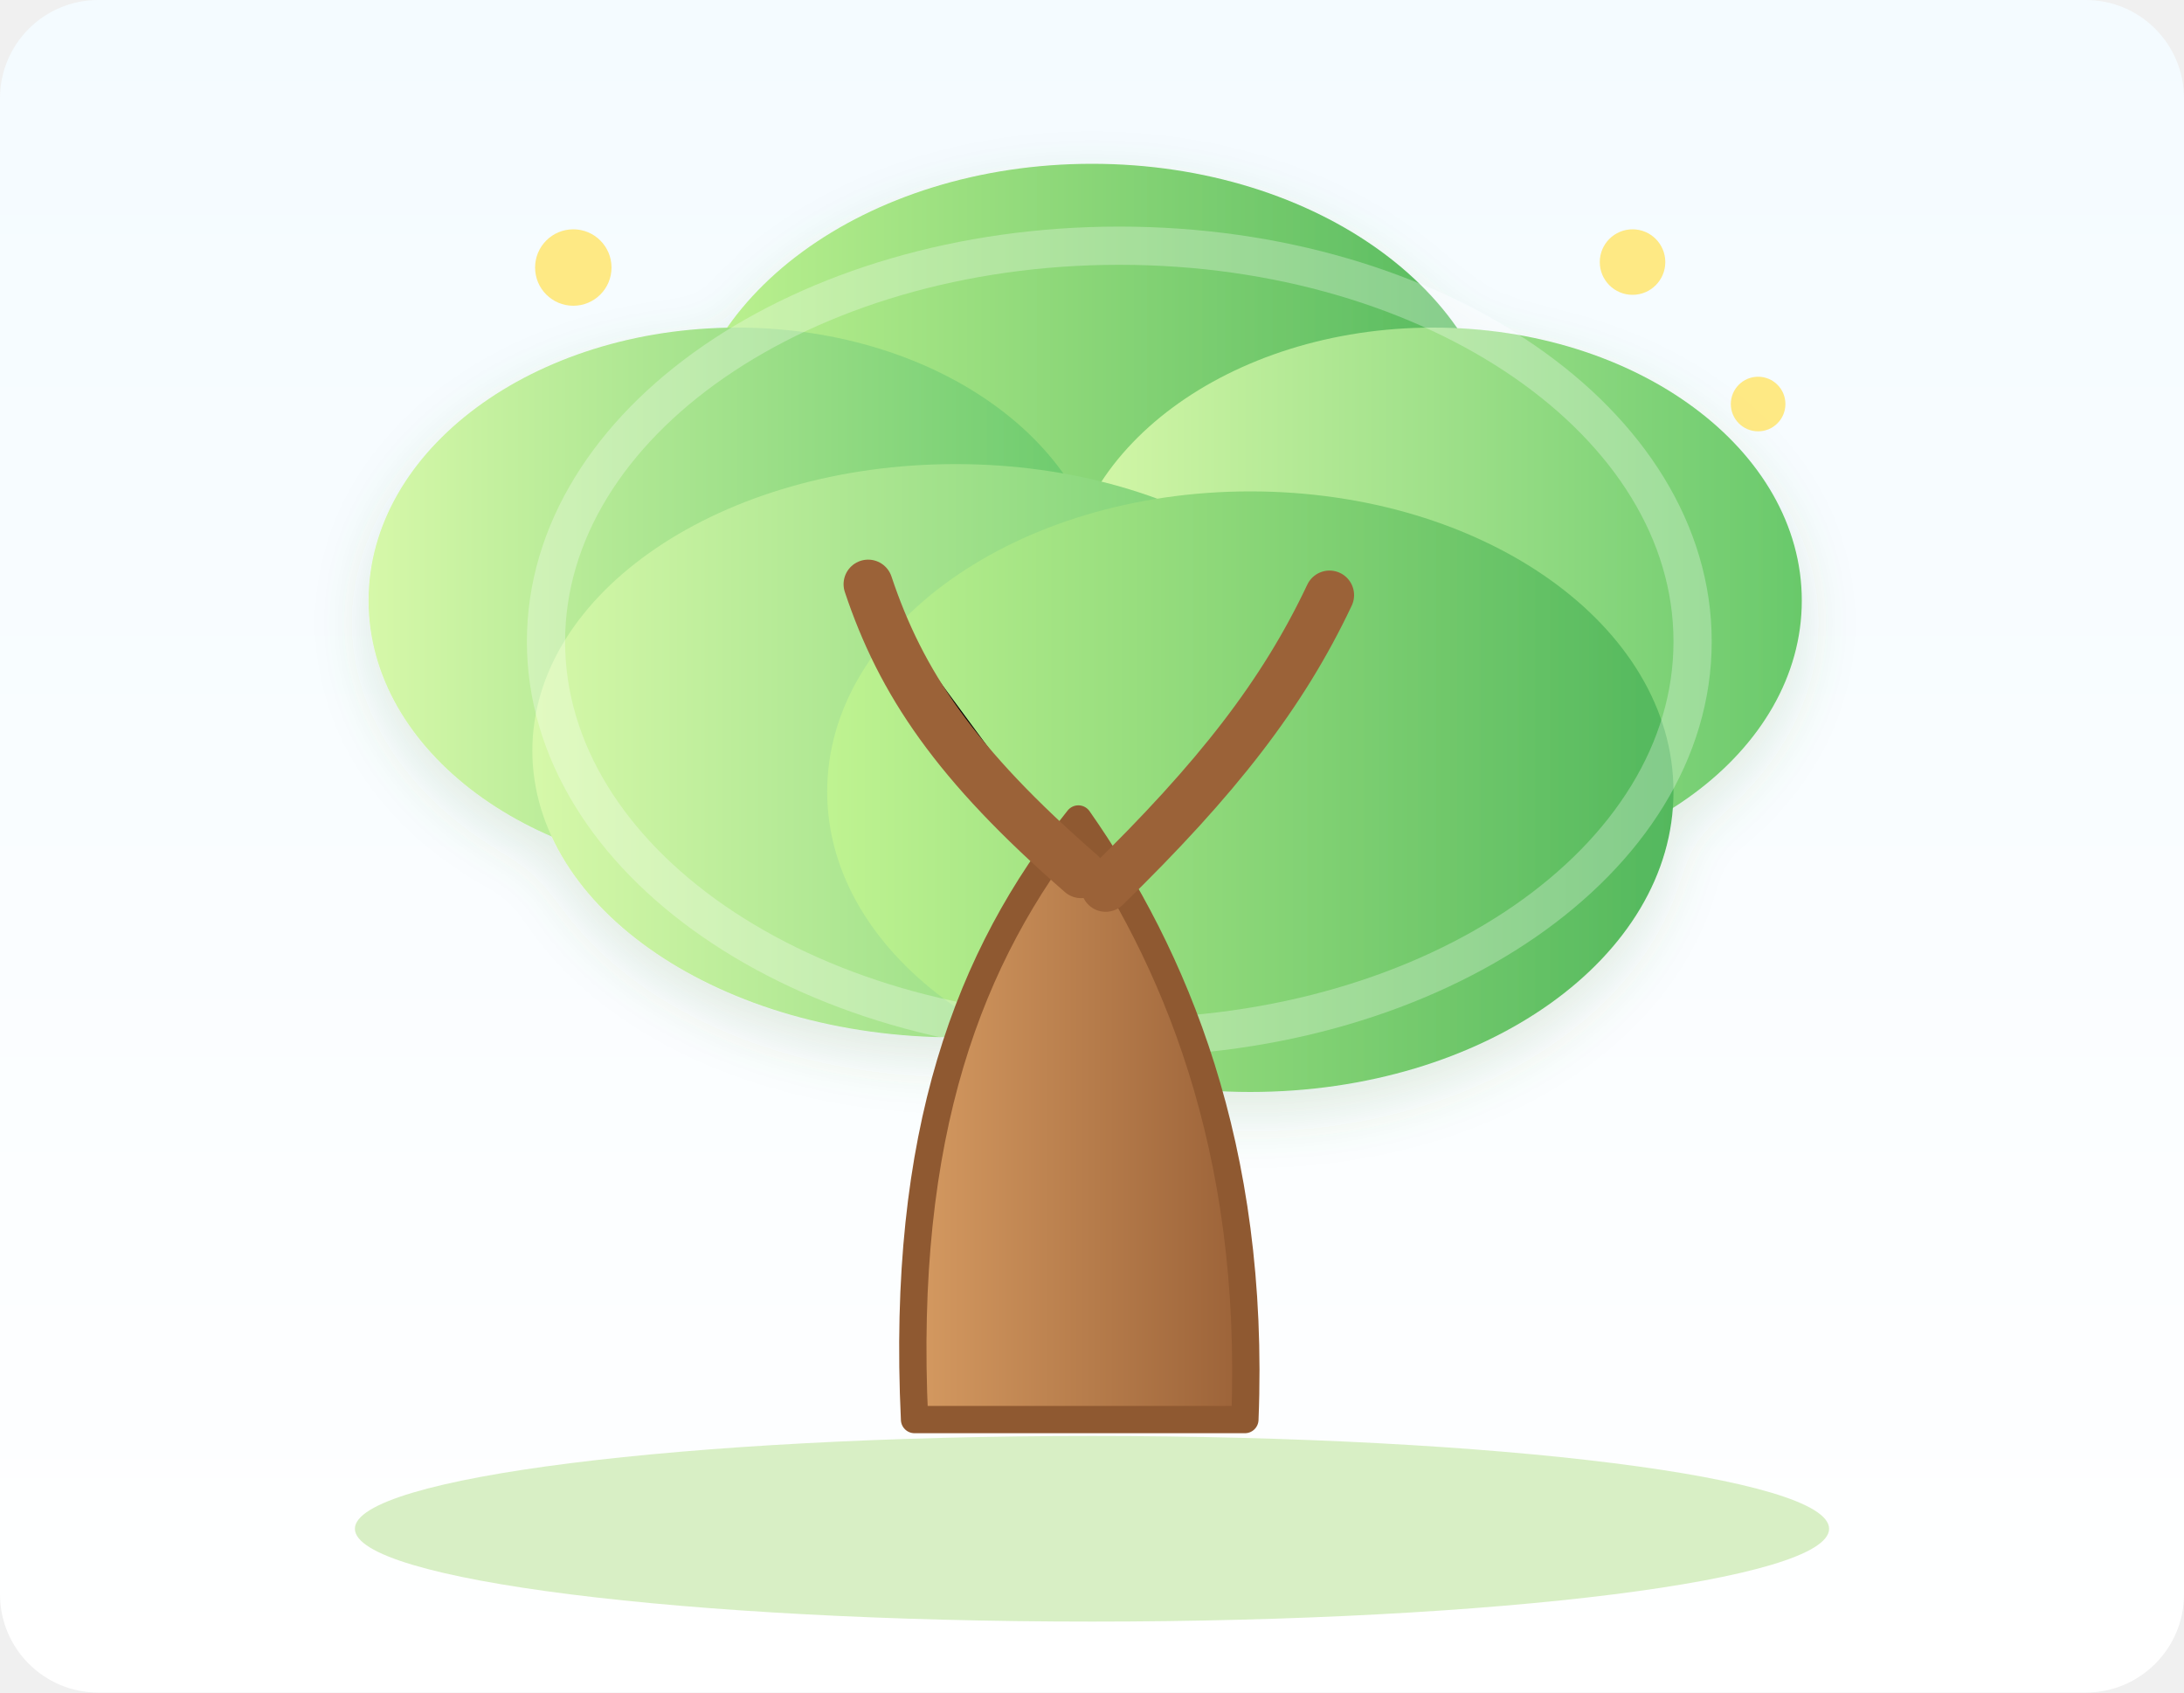
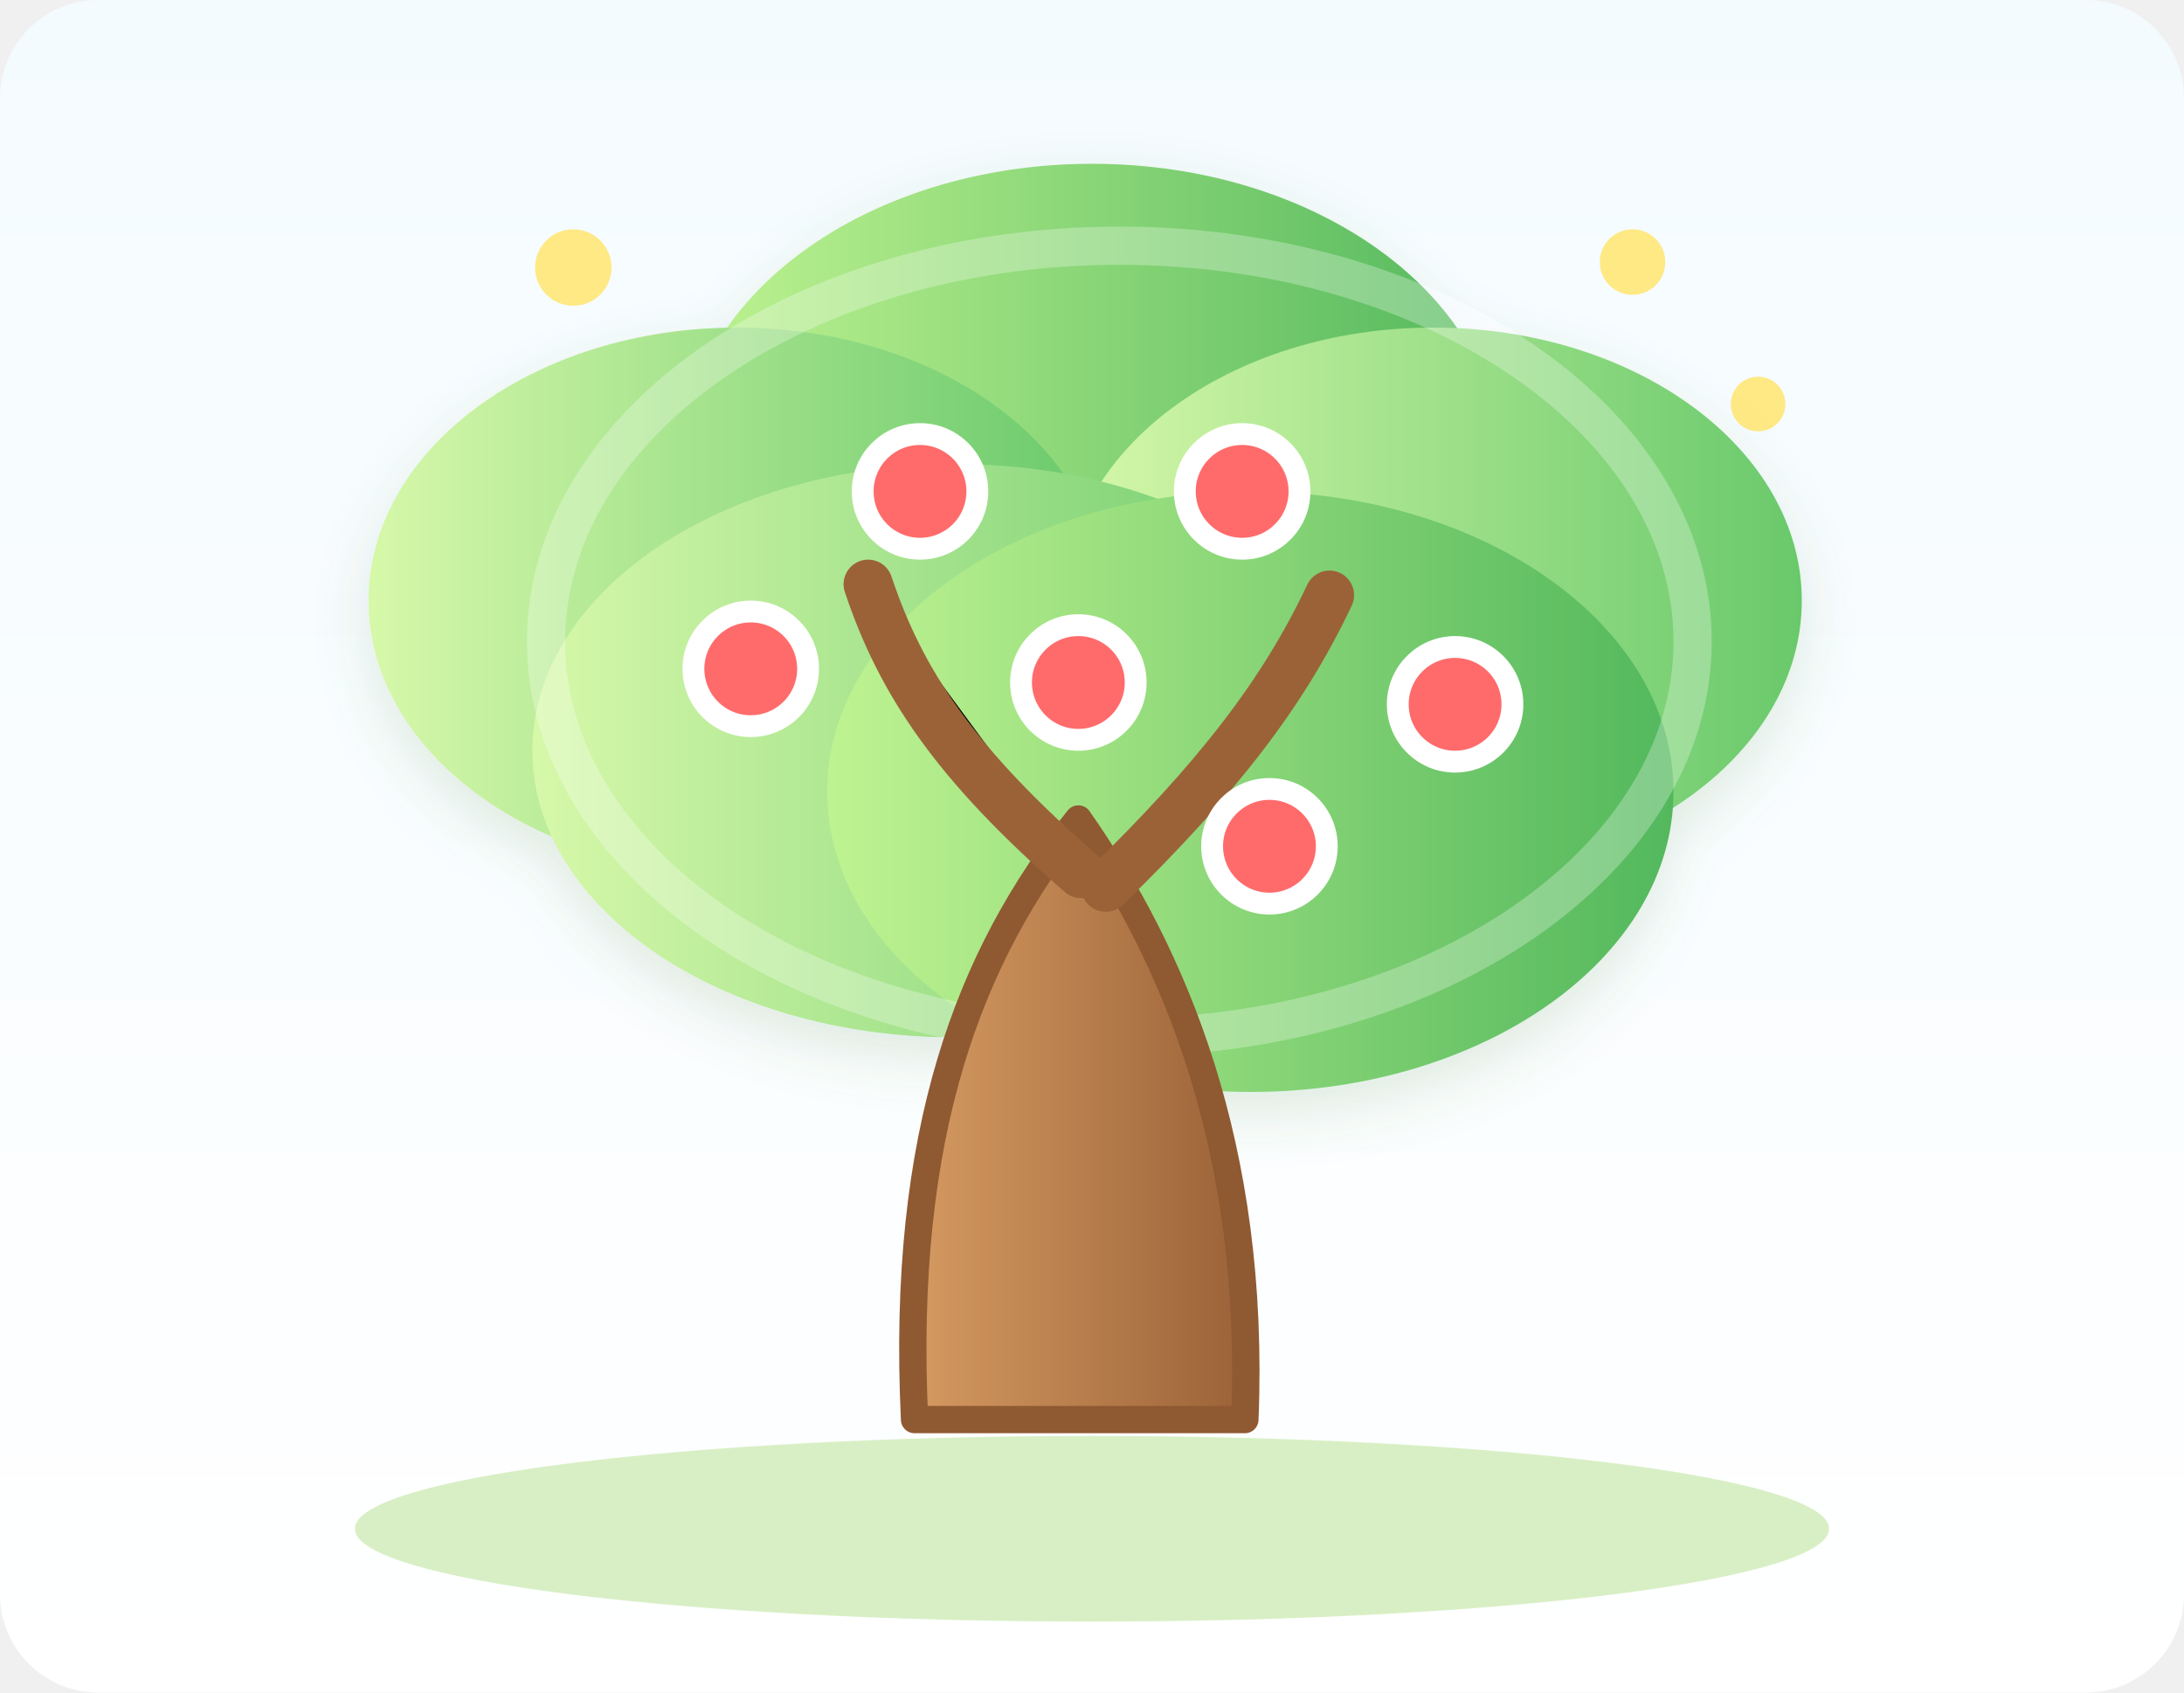
<svg xmlns="http://www.w3.org/2000/svg" viewBox="0 0 800 620" role="img" aria-label="Pokok kartun mesra murid">
  <defs>
    <linearGradient id="sky" x1="0" x2="0" y1="0" y2="1">
      <stop offset="0" stop-color="#f4fbff" />
      <stop offset="1" stop-color="#ffffff" />
    </linearGradient>
    <linearGradient id="leaf1" x1="0" x2="1">
      <stop offset="0" stop-color="#bff391" />
      <stop offset="1" stop-color="#53b85d" />
    </linearGradient>
    <linearGradient id="leaf2" x1="0" x2="1">
      <stop offset="0" stop-color="#d6f8a9" />
      <stop offset="1" stop-color="#69c96b" />
    </linearGradient>
    <linearGradient id="trunk" x1="0" x2="1">
      <stop offset="0" stop-color="#d59a61" />
      <stop offset="1" stop-color="#9b6238" />
    </linearGradient>
    <filter id="shadow" x="-20%" y="-20%" width="140%" height="140%">
      <feDropShadow dx="0" dy="8" stdDeviation="10" flood-color="#4d8743" flood-opacity="0.16" />
    </filter>
  </defs>
  <rect width="800" height="620" rx="36" fill="url(#sky)" />
  <ellipse cx="400" cy="560" rx="270" ry="34" fill="#d8efc5" />
  <g filter="url(#shadow)">
    <ellipse cx="400" cy="170" rx="150" ry="110" fill="url(#leaf1)" />
    <ellipse cx="270" cy="220" rx="135" ry="100" fill="url(#leaf2)" />
    <ellipse cx="525" cy="220" rx="135" ry="100" fill="url(#leaf2)" />
    <ellipse cx="350" cy="275" rx="155" ry="105" fill="url(#leaf2)" />
    <ellipse cx="458" cy="290" rx="155" ry="110" fill="url(#leaf1)" />
    <ellipse cx="410" cy="235" rx="210" ry="145" fill="none" stroke="#ffffff" stroke-opacity="0.28" stroke-width="14" />
  </g>
  <g>
    <path d="M335 520 C330 415, 355 350, 395 300 C430 350, 460 420, 456 520 Z" fill="url(#trunk)" stroke="#8f5931" stroke-width="10" stroke-linejoin="round" />
    <path d="M396 320 C350 280, 330 250, 318 214" stroke="#9b6238" stroke-width="18" stroke-linecap="round" />
    <path d="M405 325 C446 285, 470 254, 487 218" stroke="#9b6238" stroke-width="18" stroke-linecap="round" />
  </g>
+   <g fill="#ff6b6b" stroke="#ffffff" stroke-width="8">
+     <circle cx="275" cy="245" r="21" />
+     <circle cx="337" cy="180" r="21" />
+     <circle cx="455" cy="180" r="21" />
+     <circle cx="533" cy="258" r="21" />
+     <circle cx="395" cy="250" r="21" />
+     <circle cx="465" cy="310" r="21" />
+   </g>
  <g fill="#ffe56f" opacity="0.85">
    <circle cx="210" cy="98" r="14" />
    <circle cx="598" cy="96" r="12" />
    <circle cx="644" cy="148" r="10" />
  </g>
</svg>
